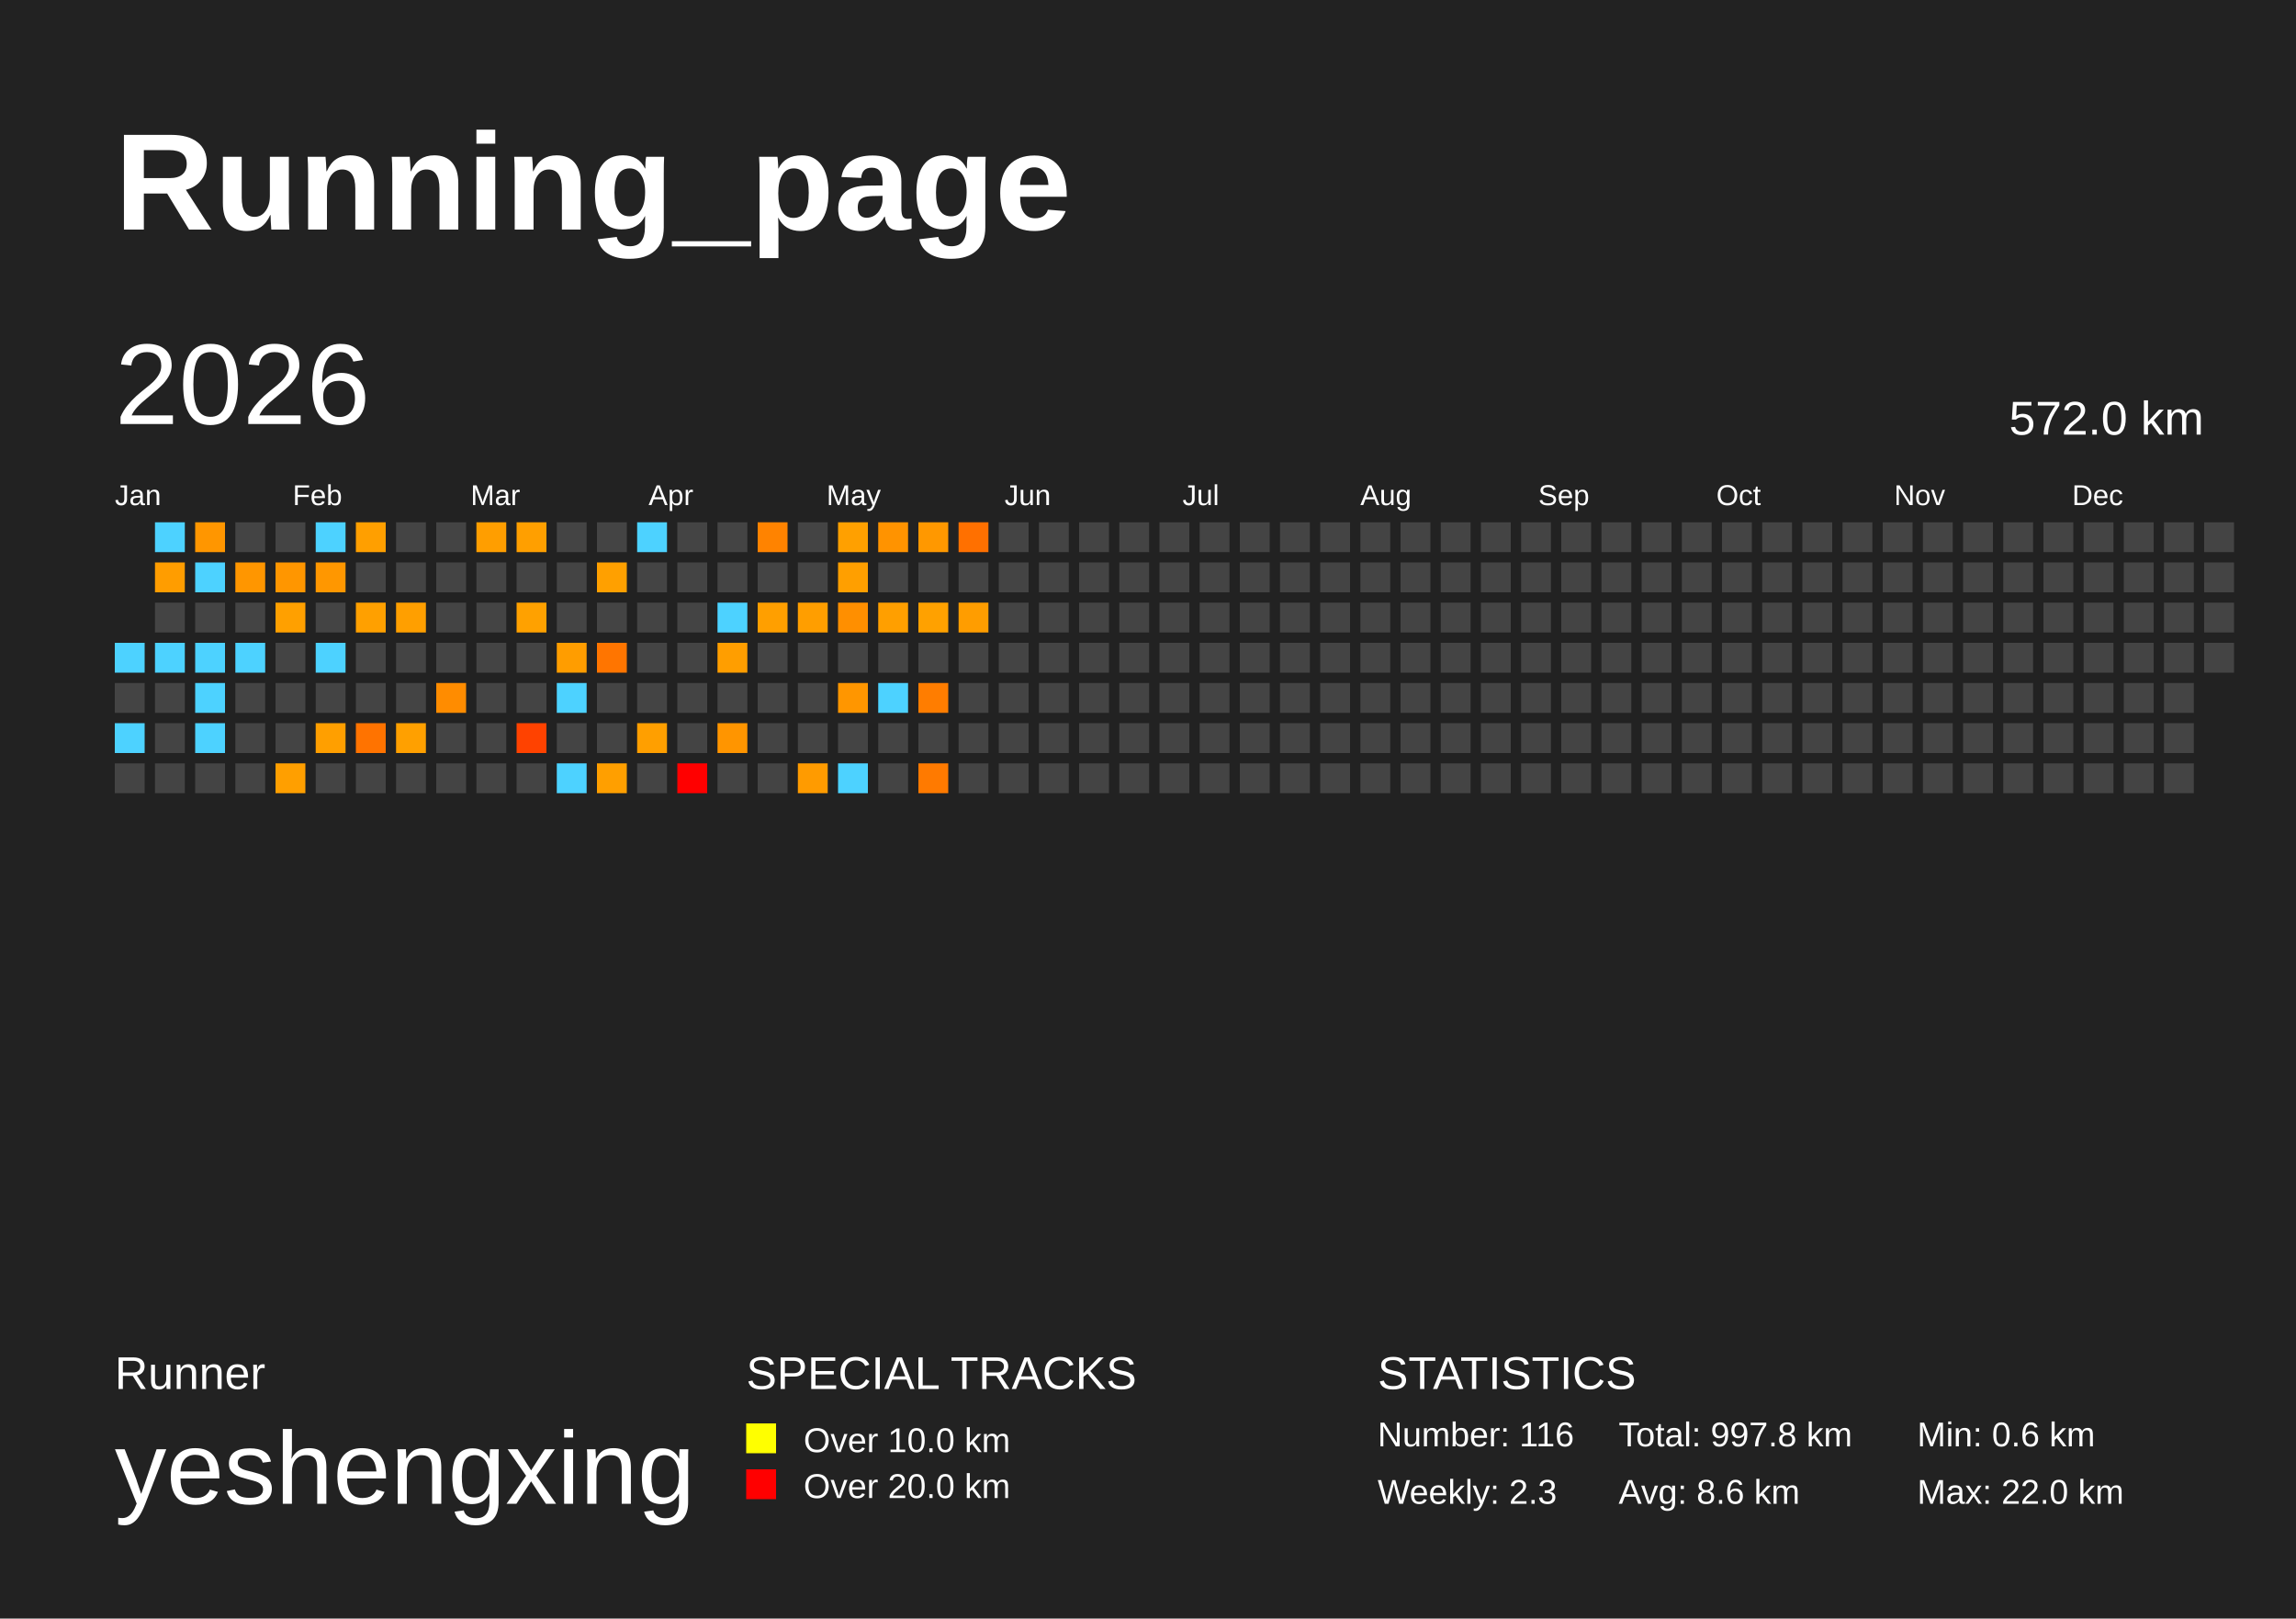
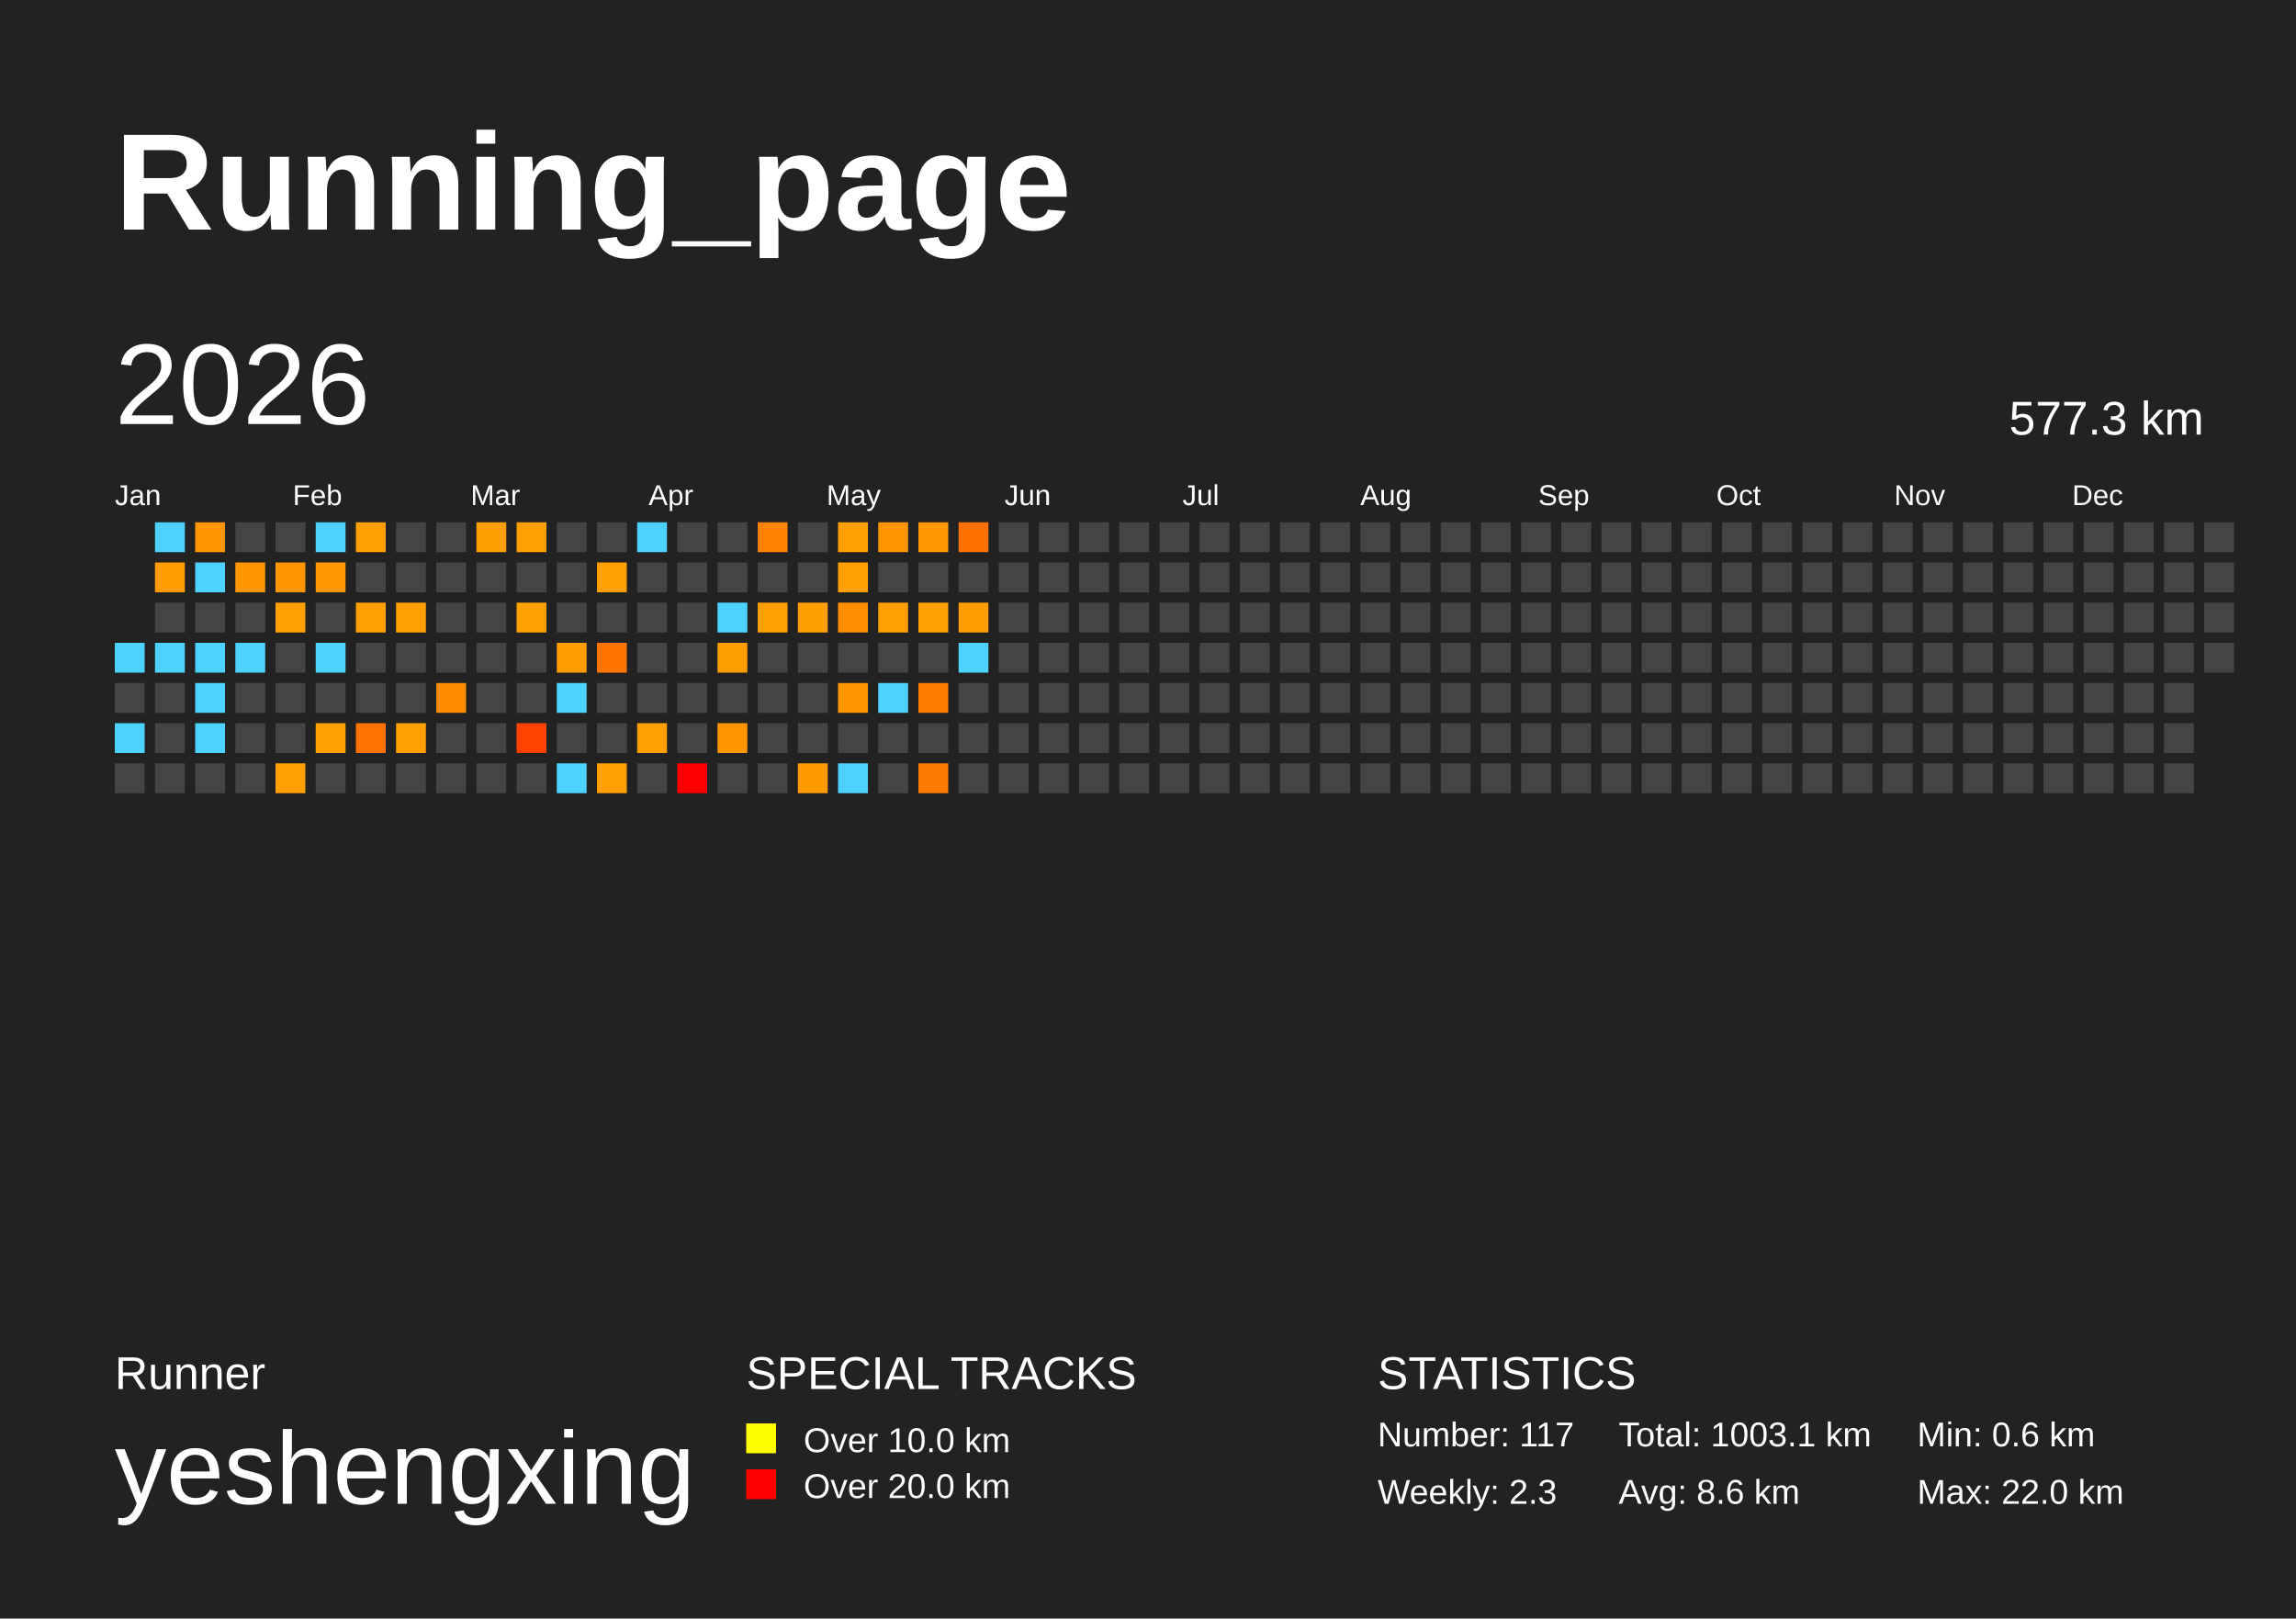
<svg xmlns="http://www.w3.org/2000/svg" baseProfile="full" height="141mm" version="1.1" viewBox="0,0,200,141" width="200mm">
  <defs />
  <rect fill="#222222" height="141" width="200" x="0" y="0" />
  <text fill="#FFFFFF" style="font-size:12px; font-family:Arial; font-weight:bold;" x="10" y="20">Running_page</text>
  <text fill="#FFFFFF" style="font-size:4px; font-family:Arial" x="10" y="121">Runner</text>
  <text fill="#FFFFFF" style="font-size:9px; font-family:Arial" x="10" y="131">yeshengxing</text>
  <text fill="#FFFFFF" style="font-size:4px; font-family:Arial" x="65" y="121">SPECIAL TRACKS</text>
  <rect fill="yellow" height="2.6" width="2.6" x="65" y="124" />
  <text fill="#FFFFFF" style="font-size:3px; font-family:Arial" x="70" y="126.5">Over 10.0 km</text>
  <rect fill="red" height="2.6" width="2.6" x="65" y="128" />
  <text fill="#FFFFFF" style="font-size:3px; font-family:Arial" x="70" y="130.5">Over 20.0 km</text>
  <text fill="#FFFFFF" style="font-size:4px; font-family:Arial" x="120" y="121">STATISTICS</text>
-   <text fill="#FFFFFF" style="font-size:3px; font-family:Arial" x="120" y="126">Number: 116</text>
+   <text fill="#FFFFFF" style="font-size:3px; font-family:Arial" x="120" y="126">Number: 117</text>
  <text fill="#FFFFFF" style="font-size:3px; font-family:Arial" x="120" y="131">Weekly: 2.3</text>
-   <text fill="#FFFFFF" style="font-size:3px; font-family:Arial" x="141" y="126">Total: 997.8 km</text>
+   <text fill="#FFFFFF" style="font-size:3px; font-family:Arial" x="141" y="126">Total: 1003.1 km</text>
  <text fill="#FFFFFF" style="font-size:3px; font-family:Arial" x="141" y="131">Avg: 8.6 km</text>
  <text fill="#FFFFFF" style="font-size:3px; font-family:Arial" x="167" y="126">Min: 0.6 km</text>
  <text fill="#FFFFFF" style="font-size:3px; font-family:Arial" x="167" y="131">Max: 22.0 km</text>
  <text dominant-baseline="hanging" fill="#FFFFFF" style="font-size:10.0px; font-family:Arial;" x="10" y="30">2026</text>
-   <text dominant-baseline="hanging" fill="#FFFFFF" style="font-size:4.125px; font-family:Arial;" x="175" y="35">572.0 km</text>
+   <text dominant-baseline="hanging" fill="#FFFFFF" style="font-size:4.125px; font-family:Arial;" x="175" y="35">577.3 km</text>
  <text fill="#FFFFFF" style="font-size:2.5px; font-family:Arial" x="10.0" y="44">Jan</text>
  <text fill="#FFFFFF" style="font-size:2.5px; font-family:Arial" x="25.5" y="44">Feb</text>
  <text fill="#FFFFFF" style="font-size:2.5px; font-family:Arial" x="41.0" y="44">Mar</text>
  <text fill="#FFFFFF" style="font-size:2.5px; font-family:Arial" x="56.5" y="44">Apr</text>
  <text fill="#FFFFFF" style="font-size:2.5px; font-family:Arial" x="72.0" y="44">May</text>
  <text fill="#FFFFFF" style="font-size:2.5px; font-family:Arial" x="87.5" y="44">Jun</text>
  <text fill="#FFFFFF" style="font-size:2.5px; font-family:Arial" x="103.0" y="44">Jul</text>
  <text fill="#FFFFFF" style="font-size:2.5px; font-family:Arial" x="118.5" y="44">Aug</text>
  <text fill="#FFFFFF" style="font-size:2.5px; font-family:Arial" x="134.0" y="44">Sep</text>
  <text fill="#FFFFFF" style="font-size:2.5px; font-family:Arial" x="149.5" y="44">Oct</text>
  <text fill="#FFFFFF" style="font-size:2.5px; font-family:Arial" x="165.0" y="44">Nov</text>
  <text fill="#FFFFFF" style="font-size:2.5px; font-family:Arial" x="180.5" y="44">Dec</text>
  <rect fill="#4dd2ff" height="2.6" width="2.6" x="10.0" y="56.0" />
  <rect fill="#444444" height="2.6" width="2.6" x="10.0" y="59.5" />
  <rect fill="#4dd2ff" height="2.6" width="2.6" x="10.0" y="63.0" />
  <rect fill="#444444" height="2.6" width="2.6" x="10.0" y="66.5" />
  <rect fill="#4dd2ff" height="2.6" width="2.6" x="13.5" y="45.5" />
  <rect fill="#ff9d00" height="2.6" width="2.6" x="13.5" y="49.0" />
  <rect fill="#444444" height="2.6" width="2.6" x="13.5" y="52.5" />
  <rect fill="#4dd2ff" height="2.6" width="2.6" x="13.5" y="56.0" />
  <rect fill="#444444" height="2.6" width="2.6" x="13.5" y="59.5" />
  <rect fill="#444444" height="2.6" width="2.6" x="13.5" y="63.0" />
  <rect fill="#444444" height="2.6" width="2.6" x="13.5" y="66.5" />
  <rect fill="#ff9600" height="2.6" width="2.6" x="17.0" y="45.5" />
  <rect fill="#4dd2ff" height="2.6" width="2.6" x="17.0" y="49.0" />
  <rect fill="#444444" height="2.6" width="2.6" x="17.0" y="52.5" />
  <rect fill="#4dd2ff" height="2.6" width="2.6" x="17.0" y="56.0" />
  <rect fill="#4dd2ff" height="2.6" width="2.6" x="17.0" y="59.5" />
  <rect fill="#4dd2ff" height="2.6" width="2.6" x="17.0" y="63.0" />
  <rect fill="#444444" height="2.6" width="2.6" x="17.0" y="66.5" />
  <rect fill="#444444" height="2.6" width="2.6" x="20.5" y="45.5" />
  <rect fill="#ff9600" height="2.6" width="2.6" x="20.5" y="49.0" />
  <rect fill="#444444" height="2.6" width="2.6" x="20.5" y="52.5" />
  <rect fill="#4dd2ff" height="2.6" width="2.6" x="20.5" y="56.0" />
  <rect fill="#444444" height="2.6" width="2.6" x="20.5" y="59.5" />
  <rect fill="#444444" height="2.6" width="2.6" x="20.5" y="63.0" />
  <rect fill="#444444" height="2.6" width="2.6" x="20.5" y="66.5" />
  <rect fill="#444444" height="2.6" width="2.6" x="24.0" y="45.5" />
  <rect fill="#ff9600" height="2.6" width="2.6" x="24.0" y="49.0" />
  <rect fill="#ffa000" height="2.6" width="2.6" x="24.0" y="52.5" />
  <rect fill="#444444" height="2.6" width="2.6" x="24.0" y="56.0" />
  <rect fill="#444444" height="2.6" width="2.6" x="24.0" y="59.5" />
  <rect fill="#444444" height="2.6" width="2.6" x="24.0" y="63.0" />
  <rect fill="#ff9f00" height="2.6" width="2.6" x="24.0" y="66.5" />
  <rect fill="#4dd2ff" height="2.6" width="2.6" x="27.5" y="45.5" />
  <rect fill="#ff9700" height="2.6" width="2.6" x="27.5" y="49.0" />
  <rect fill="#444444" height="2.6" width="2.6" x="27.5" y="52.5" />
  <rect fill="#4dd2ff" height="2.6" width="2.6" x="27.5" y="56.0" />
  <rect fill="#444444" height="2.6" width="2.6" x="27.5" y="59.5" />
  <rect fill="#ff9f00" height="2.6" width="2.6" x="27.5" y="63.0" />
  <rect fill="#444444" height="2.6" width="2.6" x="27.5" y="66.5" />
  <rect fill="#ff9f00" height="2.6" width="2.6" x="31.0" y="45.5" />
  <rect fill="#444444" height="2.6" width="2.6" x="31.0" y="49.0" />
  <rect fill="#ffa000" height="2.6" width="2.6" x="31.0" y="52.5" />
  <rect fill="#444444" height="2.6" width="2.6" x="31.0" y="56.0" />
  <rect fill="#444444" height="2.6" width="2.6" x="31.0" y="59.5" />
  <rect fill="#ff7300" height="2.6" width="2.6" x="31.0" y="63.0" />
  <rect fill="#444444" height="2.6" width="2.6" x="31.0" y="66.5" />
  <rect fill="#444444" height="2.6" width="2.6" x="34.5" y="45.5" />
  <rect fill="#444444" height="2.6" width="2.6" x="34.5" y="49.0" />
  <rect fill="#ff9f00" height="2.6" width="2.6" x="34.5" y="52.5" />
  <rect fill="#444444" height="2.6" width="2.6" x="34.5" y="56.0" />
  <rect fill="#444444" height="2.6" width="2.6" x="34.5" y="59.5" />
  <rect fill="#ffa000" height="2.6" width="2.6" x="34.5" y="63.0" />
  <rect fill="#444444" height="2.6" width="2.6" x="34.5" y="66.5" />
  <rect fill="#444444" height="2.6" width="2.6" x="38.0" y="45.5" />
  <rect fill="#444444" height="2.6" width="2.6" x="38.0" y="49.0" />
  <rect fill="#444444" height="2.6" width="2.6" x="38.0" y="52.5" />
  <rect fill="#444444" height="2.6" width="2.6" x="38.0" y="56.0" />
  <rect fill="#ff8c00" height="2.6" width="2.6" x="38.0" y="59.5" />
  <rect fill="#444444" height="2.6" width="2.6" x="38.0" y="63.0" />
  <rect fill="#444444" height="2.6" width="2.6" x="38.0" y="66.5" />
  <rect fill="#ff9e00" height="2.6" width="2.6" x="41.5" y="45.5" />
  <rect fill="#444444" height="2.6" width="2.6" x="41.5" y="49.0" />
  <rect fill="#444444" height="2.6" width="2.6" x="41.5" y="52.5" />
  <rect fill="#444444" height="2.6" width="2.6" x="41.5" y="56.0" />
  <rect fill="#444444" height="2.6" width="2.6" x="41.5" y="59.5" />
  <rect fill="#444444" height="2.6" width="2.6" x="41.5" y="63.0" />
  <rect fill="#444444" height="2.6" width="2.6" x="41.5" y="66.5" />
  <rect fill="#ff9f00" height="2.6" width="2.6" x="45.0" y="45.5" />
  <rect fill="#444444" height="2.6" width="2.6" x="45.0" y="49.0" />
  <rect fill="#ffa100" height="2.6" width="2.6" x="45.0" y="52.5" />
  <rect fill="#444444" height="2.6" width="2.6" x="45.0" y="56.0" />
  <rect fill="#444444" height="2.6" width="2.6" x="45.0" y="59.5" />
  <rect fill="#ff4200" height="2.6" width="2.6" x="45.0" y="63.0" />
  <rect fill="#444444" height="2.6" width="2.6" x="45.0" y="66.5" />
  <rect fill="#444444" height="2.6" width="2.6" x="48.5" y="45.5" />
  <rect fill="#444444" height="2.6" width="2.6" x="48.5" y="49.0" />
  <rect fill="#444444" height="2.6" width="2.6" x="48.5" y="52.5" />
  <rect fill="#ff9d00" height="2.6" width="2.6" x="48.5" y="56.0" />
  <rect fill="#4dd2ff" height="2.6" width="2.6" x="48.5" y="59.5" />
  <rect fill="#444444" height="2.6" width="2.6" x="48.5" y="63.0" />
  <rect fill="#4dd2ff" height="2.6" width="2.6" x="48.5" y="66.5" />
  <rect fill="#444444" height="2.6" width="2.6" x="52.0" y="45.5" />
  <rect fill="#ffa000" height="2.6" width="2.6" x="52.0" y="49.0" />
  <rect fill="#444444" height="2.6" width="2.6" x="52.0" y="52.5" />
  <rect fill="#ff7500" height="2.6" width="2.6" x="52.0" y="56.0" />
  <rect fill="#444444" height="2.6" width="2.6" x="52.0" y="59.5" />
  <rect fill="#444444" height="2.6" width="2.6" x="52.0" y="63.0" />
  <rect fill="#ff9f00" height="2.6" width="2.6" x="52.0" y="66.5" />
  <rect fill="#4dd2ff" height="2.6" width="2.6" x="55.5" y="45.5" />
  <rect fill="#444444" height="2.6" width="2.6" x="55.5" y="49.0" />
  <rect fill="#444444" height="2.6" width="2.6" x="55.5" y="52.5" />
  <rect fill="#444444" height="2.6" width="2.6" x="55.5" y="56.0" />
  <rect fill="#444444" height="2.6" width="2.6" x="55.5" y="59.5" />
  <rect fill="#ff9f00" height="2.6" width="2.6" x="55.5" y="63.0" />
  <rect fill="#444444" height="2.6" width="2.6" x="55.5" y="66.5" />
  <rect fill="#444444" height="2.6" width="2.6" x="59.0" y="45.5" />
  <rect fill="#444444" height="2.6" width="2.6" x="59.0" y="49.0" />
  <rect fill="#444444" height="2.6" width="2.6" x="59.0" y="52.5" />
  <rect fill="#444444" height="2.6" width="2.6" x="59.0" y="56.0" />
  <rect fill="#444444" height="2.6" width="2.6" x="59.0" y="59.5" />
  <rect fill="#444444" height="2.6" width="2.6" x="59.0" y="63.0" />
  <rect fill="red" height="2.6" width="2.6" x="59.0" y="66.5" />
  <rect fill="#444444" height="2.6" width="2.6" x="62.5" y="45.5" />
  <rect fill="#444444" height="2.6" width="2.6" x="62.5" y="49.0" />
  <rect fill="#4dd2ff" height="2.6" width="2.6" x="62.5" y="52.5" />
  <rect fill="#ff9e00" height="2.6" width="2.6" x="62.5" y="56.0" />
  <rect fill="#444444" height="2.6" width="2.6" x="62.5" y="59.5" />
  <rect fill="#ff9500" height="2.6" width="2.6" x="62.5" y="63.0" />
  <rect fill="#444444" height="2.6" width="2.6" x="62.5" y="66.5" />
  <rect fill="#ff8300" height="2.6" width="2.6" x="66.0" y="45.5" />
  <rect fill="#444444" height="2.6" width="2.6" x="66.0" y="49.0" />
  <rect fill="#ff9f00" height="2.6" width="2.6" x="66.0" y="52.5" />
  <rect fill="#444444" height="2.6" width="2.6" x="66.0" y="56.0" />
  <rect fill="#444444" height="2.6" width="2.6" x="66.0" y="59.5" />
  <rect fill="#444444" height="2.6" width="2.6" x="66.0" y="63.0" />
  <rect fill="#444444" height="2.6" width="2.6" x="66.0" y="66.5" />
  <rect fill="#444444" height="2.6" width="2.6" x="69.5" y="45.5" />
  <rect fill="#444444" height="2.6" width="2.6" x="69.5" y="49.0" />
  <rect fill="#ff9e00" height="2.6" width="2.6" x="69.5" y="52.5" />
  <rect fill="#444444" height="2.6" width="2.6" x="69.5" y="56.0" />
  <rect fill="#444444" height="2.6" width="2.6" x="69.5" y="59.5" />
  <rect fill="#444444" height="2.6" width="2.6" x="69.5" y="63.0" />
  <rect fill="#ff9b00" height="2.6" width="2.6" x="69.5" y="66.5" />
  <rect fill="#ffa000" height="2.6" width="2.6" x="73.0" y="45.5" />
  <rect fill="#ff9f00" height="2.6" width="2.6" x="73.0" y="49.0" />
  <rect fill="#ff8f00" height="2.6" width="2.6" x="73.0" y="52.5" />
  <rect fill="#444444" height="2.6" width="2.6" x="73.0" y="56.0" />
  <rect fill="#ff9600" height="2.6" width="2.6" x="73.0" y="59.5" />
  <rect fill="#444444" height="2.6" width="2.6" x="73.0" y="63.0" />
  <rect fill="#4dd2ff" height="2.6" width="2.6" x="73.0" y="66.5" />
  <rect fill="#ff9300" height="2.6" width="2.6" x="76.5" y="45.5" />
  <rect fill="#444444" height="2.6" width="2.6" x="76.5" y="49.0" />
  <rect fill="#ff9f00" height="2.6" width="2.6" x="76.5" y="52.5" />
  <rect fill="#444444" height="2.6" width="2.6" x="76.5" y="56.0" />
  <rect fill="#4dd2ff" height="2.6" width="2.6" x="76.5" y="59.5" />
  <rect fill="#444444" height="2.6" width="2.6" x="76.5" y="63.0" />
  <rect fill="#444444" height="2.6" width="2.6" x="76.5" y="66.5" />
  <rect fill="#ff9800" height="2.6" width="2.6" x="80.0" y="45.5" />
  <rect fill="#444444" height="2.6" width="2.6" x="80.0" y="49.0" />
  <rect fill="#ffa100" height="2.6" width="2.6" x="80.0" y="52.5" />
  <rect fill="#444444" height="2.6" width="2.6" x="80.0" y="56.0" />
  <rect fill="#ff7d00" height="2.6" width="2.6" x="80.0" y="59.5" />
  <rect fill="#444444" height="2.6" width="2.6" x="80.0" y="63.0" />
  <rect fill="#ff7a00" height="2.6" width="2.6" x="80.0" y="66.5" />
  <rect fill="#ff7000" height="2.6" width="2.6" x="83.5" y="45.5" />
  <rect fill="#444444" height="2.6" width="2.6" x="83.5" y="49.0" />
  <rect fill="#ff9d00" height="2.6" width="2.6" x="83.5" y="52.5" />
-   <rect fill="#444444" height="2.6" width="2.6" x="83.5" y="56.0" />
+   <rect fill="#4dd2ff" height="2.6" width="2.6" x="83.5" y="56.0" />
  <rect fill="#444444" height="2.6" width="2.6" x="83.5" y="59.5" />
  <rect fill="#444444" height="2.6" width="2.6" x="83.5" y="63.0" />
  <rect fill="#444444" height="2.6" width="2.6" x="83.5" y="66.5" />
  <rect fill="#444444" height="2.6" width="2.6" x="87.0" y="45.5" />
  <rect fill="#444444" height="2.6" width="2.6" x="87.0" y="49.0" />
  <rect fill="#444444" height="2.6" width="2.6" x="87.0" y="52.5" />
  <rect fill="#444444" height="2.6" width="2.6" x="87.0" y="56.0" />
  <rect fill="#444444" height="2.6" width="2.6" x="87.0" y="59.5" />
  <rect fill="#444444" height="2.6" width="2.6" x="87.0" y="63.0" />
  <rect fill="#444444" height="2.6" width="2.6" x="87.0" y="66.5" />
  <rect fill="#444444" height="2.6" width="2.6" x="90.5" y="45.5" />
  <rect fill="#444444" height="2.6" width="2.6" x="90.5" y="49.0" />
  <rect fill="#444444" height="2.6" width="2.6" x="90.5" y="52.5" />
  <rect fill="#444444" height="2.6" width="2.6" x="90.5" y="56.0" />
  <rect fill="#444444" height="2.6" width="2.6" x="90.5" y="59.5" />
  <rect fill="#444444" height="2.6" width="2.6" x="90.5" y="63.0" />
  <rect fill="#444444" height="2.6" width="2.6" x="90.5" y="66.5" />
  <rect fill="#444444" height="2.6" width="2.6" x="94.0" y="45.5" />
  <rect fill="#444444" height="2.6" width="2.6" x="94.0" y="49.0" />
  <rect fill="#444444" height="2.6" width="2.6" x="94.0" y="52.5" />
  <rect fill="#444444" height="2.6" width="2.6" x="94.0" y="56.0" />
  <rect fill="#444444" height="2.6" width="2.6" x="94.0" y="59.5" />
  <rect fill="#444444" height="2.6" width="2.6" x="94.0" y="63.0" />
  <rect fill="#444444" height="2.6" width="2.6" x="94.0" y="66.5" />
  <rect fill="#444444" height="2.6" width="2.6" x="97.5" y="45.5" />
  <rect fill="#444444" height="2.6" width="2.6" x="97.5" y="49.0" />
  <rect fill="#444444" height="2.6" width="2.6" x="97.5" y="52.5" />
  <rect fill="#444444" height="2.6" width="2.6" x="97.5" y="56.0" />
  <rect fill="#444444" height="2.6" width="2.6" x="97.5" y="59.5" />
  <rect fill="#444444" height="2.6" width="2.6" x="97.5" y="63.0" />
  <rect fill="#444444" height="2.6" width="2.6" x="97.5" y="66.5" />
  <rect fill="#444444" height="2.6" width="2.6" x="101.0" y="45.5" />
  <rect fill="#444444" height="2.6" width="2.6" x="101.0" y="49.0" />
  <rect fill="#444444" height="2.6" width="2.6" x="101.0" y="52.5" />
  <rect fill="#444444" height="2.6" width="2.6" x="101.0" y="56.0" />
  <rect fill="#444444" height="2.6" width="2.6" x="101.0" y="59.5" />
  <rect fill="#444444" height="2.6" width="2.6" x="101.0" y="63.0" />
  <rect fill="#444444" height="2.6" width="2.6" x="101.0" y="66.5" />
  <rect fill="#444444" height="2.6" width="2.6" x="104.5" y="45.5" />
  <rect fill="#444444" height="2.6" width="2.6" x="104.5" y="49.0" />
  <rect fill="#444444" height="2.6" width="2.6" x="104.5" y="52.5" />
  <rect fill="#444444" height="2.6" width="2.6" x="104.5" y="56.0" />
  <rect fill="#444444" height="2.6" width="2.6" x="104.5" y="59.5" />
  <rect fill="#444444" height="2.6" width="2.6" x="104.5" y="63.0" />
  <rect fill="#444444" height="2.6" width="2.6" x="104.5" y="66.5" />
  <rect fill="#444444" height="2.6" width="2.6" x="108.0" y="45.5" />
  <rect fill="#444444" height="2.6" width="2.6" x="108.0" y="49.0" />
  <rect fill="#444444" height="2.6" width="2.6" x="108.0" y="52.5" />
  <rect fill="#444444" height="2.6" width="2.6" x="108.0" y="56.0" />
  <rect fill="#444444" height="2.6" width="2.6" x="108.0" y="59.5" />
  <rect fill="#444444" height="2.6" width="2.6" x="108.0" y="63.0" />
  <rect fill="#444444" height="2.6" width="2.6" x="108.0" y="66.5" />
  <rect fill="#444444" height="2.6" width="2.6" x="111.5" y="45.5" />
  <rect fill="#444444" height="2.6" width="2.6" x="111.5" y="49.0" />
  <rect fill="#444444" height="2.6" width="2.6" x="111.5" y="52.5" />
  <rect fill="#444444" height="2.6" width="2.6" x="111.5" y="56.0" />
  <rect fill="#444444" height="2.6" width="2.6" x="111.5" y="59.5" />
  <rect fill="#444444" height="2.6" width="2.6" x="111.5" y="63.0" />
  <rect fill="#444444" height="2.6" width="2.6" x="111.5" y="66.5" />
  <rect fill="#444444" height="2.6" width="2.6" x="115.0" y="45.5" />
  <rect fill="#444444" height="2.6" width="2.6" x="115.0" y="49.0" />
  <rect fill="#444444" height="2.6" width="2.6" x="115.0" y="52.5" />
  <rect fill="#444444" height="2.6" width="2.6" x="115.0" y="56.0" />
  <rect fill="#444444" height="2.6" width="2.6" x="115.0" y="59.5" />
  <rect fill="#444444" height="2.6" width="2.6" x="115.0" y="63.0" />
  <rect fill="#444444" height="2.6" width="2.6" x="115.0" y="66.5" />
  <rect fill="#444444" height="2.6" width="2.6" x="118.5" y="45.5" />
  <rect fill="#444444" height="2.6" width="2.6" x="118.5" y="49.0" />
  <rect fill="#444444" height="2.6" width="2.6" x="118.5" y="52.5" />
  <rect fill="#444444" height="2.6" width="2.6" x="118.5" y="56.0" />
  <rect fill="#444444" height="2.6" width="2.6" x="118.5" y="59.5" />
  <rect fill="#444444" height="2.6" width="2.6" x="118.5" y="63.0" />
  <rect fill="#444444" height="2.6" width="2.6" x="118.5" y="66.5" />
  <rect fill="#444444" height="2.6" width="2.6" x="122.0" y="45.5" />
  <rect fill="#444444" height="2.6" width="2.6" x="122.0" y="49.0" />
  <rect fill="#444444" height="2.6" width="2.6" x="122.0" y="52.5" />
  <rect fill="#444444" height="2.6" width="2.6" x="122.0" y="56.0" />
  <rect fill="#444444" height="2.6" width="2.6" x="122.0" y="59.5" />
  <rect fill="#444444" height="2.6" width="2.6" x="122.0" y="63.0" />
  <rect fill="#444444" height="2.6" width="2.6" x="122.0" y="66.5" />
  <rect fill="#444444" height="2.6" width="2.6" x="125.5" y="45.5" />
  <rect fill="#444444" height="2.6" width="2.6" x="125.5" y="49.0" />
  <rect fill="#444444" height="2.6" width="2.6" x="125.5" y="52.5" />
  <rect fill="#444444" height="2.6" width="2.6" x="125.5" y="56.0" />
  <rect fill="#444444" height="2.6" width="2.6" x="125.5" y="59.5" />
  <rect fill="#444444" height="2.6" width="2.6" x="125.5" y="63.0" />
  <rect fill="#444444" height="2.6" width="2.6" x="125.5" y="66.5" />
  <rect fill="#444444" height="2.6" width="2.6" x="129.0" y="45.5" />
  <rect fill="#444444" height="2.6" width="2.6" x="129.0" y="49.0" />
  <rect fill="#444444" height="2.6" width="2.6" x="129.0" y="52.5" />
  <rect fill="#444444" height="2.6" width="2.6" x="129.0" y="56.0" />
  <rect fill="#444444" height="2.6" width="2.6" x="129.0" y="59.5" />
  <rect fill="#444444" height="2.6" width="2.6" x="129.0" y="63.0" />
  <rect fill="#444444" height="2.6" width="2.6" x="129.0" y="66.5" />
  <rect fill="#444444" height="2.6" width="2.6" x="132.5" y="45.5" />
  <rect fill="#444444" height="2.6" width="2.6" x="132.5" y="49.0" />
  <rect fill="#444444" height="2.6" width="2.6" x="132.5" y="52.5" />
  <rect fill="#444444" height="2.6" width="2.6" x="132.5" y="56.0" />
  <rect fill="#444444" height="2.6" width="2.6" x="132.5" y="59.5" />
  <rect fill="#444444" height="2.6" width="2.6" x="132.5" y="63.0" />
  <rect fill="#444444" height="2.6" width="2.6" x="132.5" y="66.5" />
  <rect fill="#444444" height="2.6" width="2.6" x="136.0" y="45.5" />
  <rect fill="#444444" height="2.6" width="2.6" x="136.0" y="49.0" />
  <rect fill="#444444" height="2.6" width="2.6" x="136.0" y="52.5" />
  <rect fill="#444444" height="2.6" width="2.6" x="136.0" y="56.0" />
  <rect fill="#444444" height="2.6" width="2.6" x="136.0" y="59.5" />
  <rect fill="#444444" height="2.6" width="2.6" x="136.0" y="63.0" />
  <rect fill="#444444" height="2.6" width="2.6" x="136.0" y="66.5" />
  <rect fill="#444444" height="2.6" width="2.6" x="139.5" y="45.5" />
  <rect fill="#444444" height="2.6" width="2.6" x="139.5" y="49.0" />
  <rect fill="#444444" height="2.6" width="2.6" x="139.5" y="52.5" />
  <rect fill="#444444" height="2.6" width="2.6" x="139.5" y="56.0" />
  <rect fill="#444444" height="2.6" width="2.6" x="139.5" y="59.5" />
  <rect fill="#444444" height="2.6" width="2.6" x="139.5" y="63.0" />
  <rect fill="#444444" height="2.6" width="2.6" x="139.5" y="66.5" />
  <rect fill="#444444" height="2.6" width="2.6" x="143.0" y="45.5" />
  <rect fill="#444444" height="2.6" width="2.6" x="143.0" y="49.0" />
  <rect fill="#444444" height="2.6" width="2.6" x="143.0" y="52.5" />
  <rect fill="#444444" height="2.6" width="2.6" x="143.0" y="56.0" />
  <rect fill="#444444" height="2.6" width="2.6" x="143.0" y="59.5" />
  <rect fill="#444444" height="2.6" width="2.6" x="143.0" y="63.0" />
  <rect fill="#444444" height="2.6" width="2.6" x="143.0" y="66.5" />
  <rect fill="#444444" height="2.6" width="2.6" x="146.5" y="45.5" />
  <rect fill="#444444" height="2.6" width="2.6" x="146.5" y="49.0" />
  <rect fill="#444444" height="2.6" width="2.6" x="146.5" y="52.5" />
  <rect fill="#444444" height="2.6" width="2.6" x="146.5" y="56.0" />
  <rect fill="#444444" height="2.6" width="2.6" x="146.5" y="59.5" />
  <rect fill="#444444" height="2.6" width="2.6" x="146.5" y="63.0" />
  <rect fill="#444444" height="2.6" width="2.6" x="146.5" y="66.5" />
  <rect fill="#444444" height="2.6" width="2.6" x="150.0" y="45.5" />
  <rect fill="#444444" height="2.6" width="2.6" x="150.0" y="49.0" />
  <rect fill="#444444" height="2.6" width="2.6" x="150.0" y="52.5" />
  <rect fill="#444444" height="2.6" width="2.6" x="150.0" y="56.0" />
  <rect fill="#444444" height="2.6" width="2.6" x="150.0" y="59.5" />
  <rect fill="#444444" height="2.6" width="2.6" x="150.0" y="63.0" />
  <rect fill="#444444" height="2.6" width="2.6" x="150.0" y="66.5" />
  <rect fill="#444444" height="2.6" width="2.6" x="153.5" y="45.5" />
  <rect fill="#444444" height="2.6" width="2.6" x="153.5" y="49.0" />
  <rect fill="#444444" height="2.6" width="2.6" x="153.5" y="52.5" />
  <rect fill="#444444" height="2.6" width="2.6" x="153.5" y="56.0" />
  <rect fill="#444444" height="2.6" width="2.6" x="153.5" y="59.5" />
  <rect fill="#444444" height="2.6" width="2.6" x="153.5" y="63.0" />
  <rect fill="#444444" height="2.6" width="2.6" x="153.5" y="66.5" />
  <rect fill="#444444" height="2.6" width="2.6" x="157.0" y="45.5" />
  <rect fill="#444444" height="2.6" width="2.6" x="157.0" y="49.0" />
  <rect fill="#444444" height="2.6" width="2.6" x="157.0" y="52.5" />
  <rect fill="#444444" height="2.6" width="2.6" x="157.0" y="56.0" />
  <rect fill="#444444" height="2.6" width="2.6" x="157.0" y="59.5" />
  <rect fill="#444444" height="2.6" width="2.6" x="157.0" y="63.0" />
  <rect fill="#444444" height="2.6" width="2.6" x="157.0" y="66.5" />
  <rect fill="#444444" height="2.6" width="2.6" x="160.5" y="45.5" />
  <rect fill="#444444" height="2.6" width="2.6" x="160.5" y="49.0" />
  <rect fill="#444444" height="2.6" width="2.6" x="160.5" y="52.5" />
  <rect fill="#444444" height="2.6" width="2.6" x="160.5" y="56.0" />
  <rect fill="#444444" height="2.6" width="2.6" x="160.5" y="59.5" />
  <rect fill="#444444" height="2.6" width="2.6" x="160.5" y="63.0" />
  <rect fill="#444444" height="2.6" width="2.6" x="160.5" y="66.5" />
  <rect fill="#444444" height="2.6" width="2.6" x="164.0" y="45.5" />
  <rect fill="#444444" height="2.6" width="2.6" x="164.0" y="49.0" />
  <rect fill="#444444" height="2.6" width="2.6" x="164.0" y="52.5" />
  <rect fill="#444444" height="2.6" width="2.6" x="164.0" y="56.0" />
  <rect fill="#444444" height="2.6" width="2.6" x="164.0" y="59.5" />
  <rect fill="#444444" height="2.6" width="2.6" x="164.0" y="63.0" />
  <rect fill="#444444" height="2.6" width="2.6" x="164.0" y="66.5" />
  <rect fill="#444444" height="2.6" width="2.6" x="167.5" y="45.5" />
  <rect fill="#444444" height="2.6" width="2.6" x="167.5" y="49.0" />
  <rect fill="#444444" height="2.6" width="2.6" x="167.5" y="52.5" />
  <rect fill="#444444" height="2.6" width="2.6" x="167.5" y="56.0" />
  <rect fill="#444444" height="2.6" width="2.6" x="167.5" y="59.5" />
  <rect fill="#444444" height="2.6" width="2.6" x="167.5" y="63.0" />
  <rect fill="#444444" height="2.6" width="2.6" x="167.5" y="66.5" />
  <rect fill="#444444" height="2.6" width="2.6" x="171.0" y="45.5" />
  <rect fill="#444444" height="2.6" width="2.6" x="171.0" y="49.0" />
  <rect fill="#444444" height="2.6" width="2.6" x="171.0" y="52.5" />
  <rect fill="#444444" height="2.6" width="2.6" x="171.0" y="56.0" />
  <rect fill="#444444" height="2.6" width="2.6" x="171.0" y="59.5" />
  <rect fill="#444444" height="2.6" width="2.6" x="171.0" y="63.0" />
  <rect fill="#444444" height="2.6" width="2.6" x="171.0" y="66.5" />
  <rect fill="#444444" height="2.6" width="2.6" x="174.5" y="45.5" />
  <rect fill="#444444" height="2.6" width="2.6" x="174.5" y="49.0" />
  <rect fill="#444444" height="2.6" width="2.6" x="174.5" y="52.5" />
  <rect fill="#444444" height="2.6" width="2.6" x="174.5" y="56.0" />
  <rect fill="#444444" height="2.6" width="2.6" x="174.5" y="59.5" />
  <rect fill="#444444" height="2.6" width="2.6" x="174.5" y="63.0" />
  <rect fill="#444444" height="2.6" width="2.6" x="174.5" y="66.5" />
  <rect fill="#444444" height="2.6" width="2.6" x="178.0" y="45.5" />
  <rect fill="#444444" height="2.6" width="2.6" x="178.0" y="49.0" />
  <rect fill="#444444" height="2.6" width="2.6" x="178.0" y="52.5" />
  <rect fill="#444444" height="2.6" width="2.6" x="178.0" y="56.0" />
  <rect fill="#444444" height="2.6" width="2.6" x="178.0" y="59.5" />
  <rect fill="#444444" height="2.6" width="2.6" x="178.0" y="63.0" />
  <rect fill="#444444" height="2.6" width="2.6" x="178.0" y="66.5" />
  <rect fill="#444444" height="2.6" width="2.6" x="181.5" y="45.5" />
  <rect fill="#444444" height="2.6" width="2.6" x="181.5" y="49.0" />
  <rect fill="#444444" height="2.6" width="2.6" x="181.5" y="52.5" />
  <rect fill="#444444" height="2.6" width="2.6" x="181.5" y="56.0" />
  <rect fill="#444444" height="2.6" width="2.6" x="181.5" y="59.5" />
  <rect fill="#444444" height="2.6" width="2.6" x="181.5" y="63.0" />
  <rect fill="#444444" height="2.6" width="2.6" x="181.5" y="66.5" />
  <rect fill="#444444" height="2.6" width="2.6" x="185.0" y="45.5" />
  <rect fill="#444444" height="2.6" width="2.6" x="185.0" y="49.0" />
  <rect fill="#444444" height="2.6" width="2.6" x="185.0" y="52.5" />
  <rect fill="#444444" height="2.6" width="2.6" x="185.0" y="56.0" />
  <rect fill="#444444" height="2.6" width="2.6" x="185.0" y="59.5" />
  <rect fill="#444444" height="2.6" width="2.6" x="185.0" y="63.0" />
  <rect fill="#444444" height="2.6" width="2.6" x="185.0" y="66.5" />
  <rect fill="#444444" height="2.6" width="2.6" x="188.5" y="45.5" />
  <rect fill="#444444" height="2.6" width="2.6" x="188.5" y="49.0" />
  <rect fill="#444444" height="2.6" width="2.6" x="188.5" y="52.5" />
  <rect fill="#444444" height="2.6" width="2.6" x="188.5" y="56.0" />
  <rect fill="#444444" height="2.6" width="2.6" x="188.5" y="59.5" />
  <rect fill="#444444" height="2.6" width="2.6" x="188.5" y="63.0" />
  <rect fill="#444444" height="2.6" width="2.6" x="188.5" y="66.5" />
  <rect fill="#444444" height="2.6" width="2.6" x="192.0" y="45.5" />
  <rect fill="#444444" height="2.6" width="2.6" x="192.0" y="49.0" />
  <rect fill="#444444" height="2.6" width="2.6" x="192.0" y="52.5" />
  <rect fill="#444444" height="2.6" width="2.6" x="192.0" y="56.0" />
</svg>
